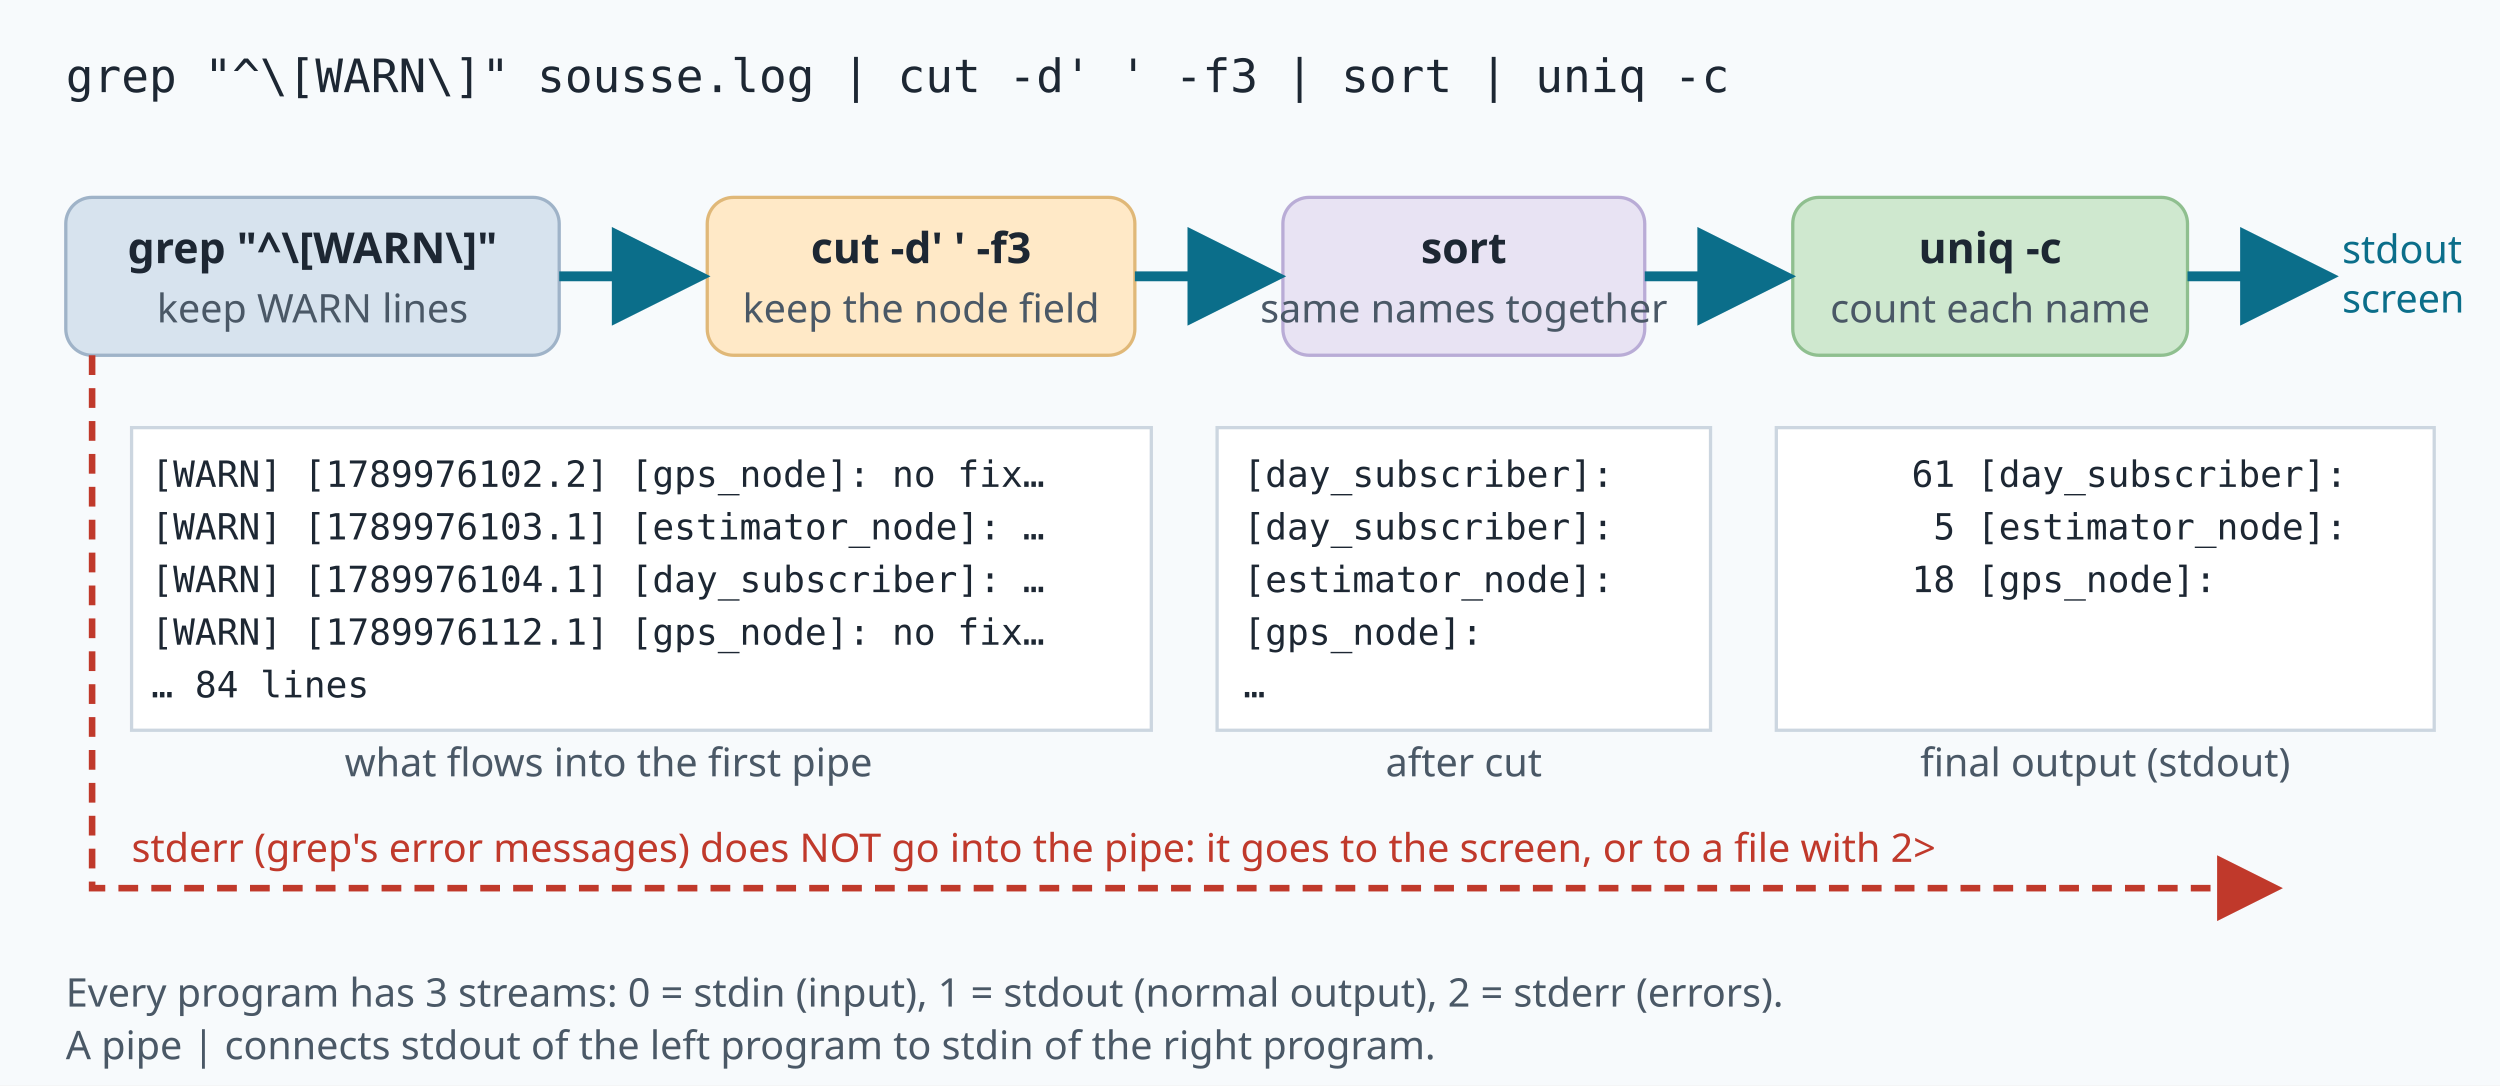
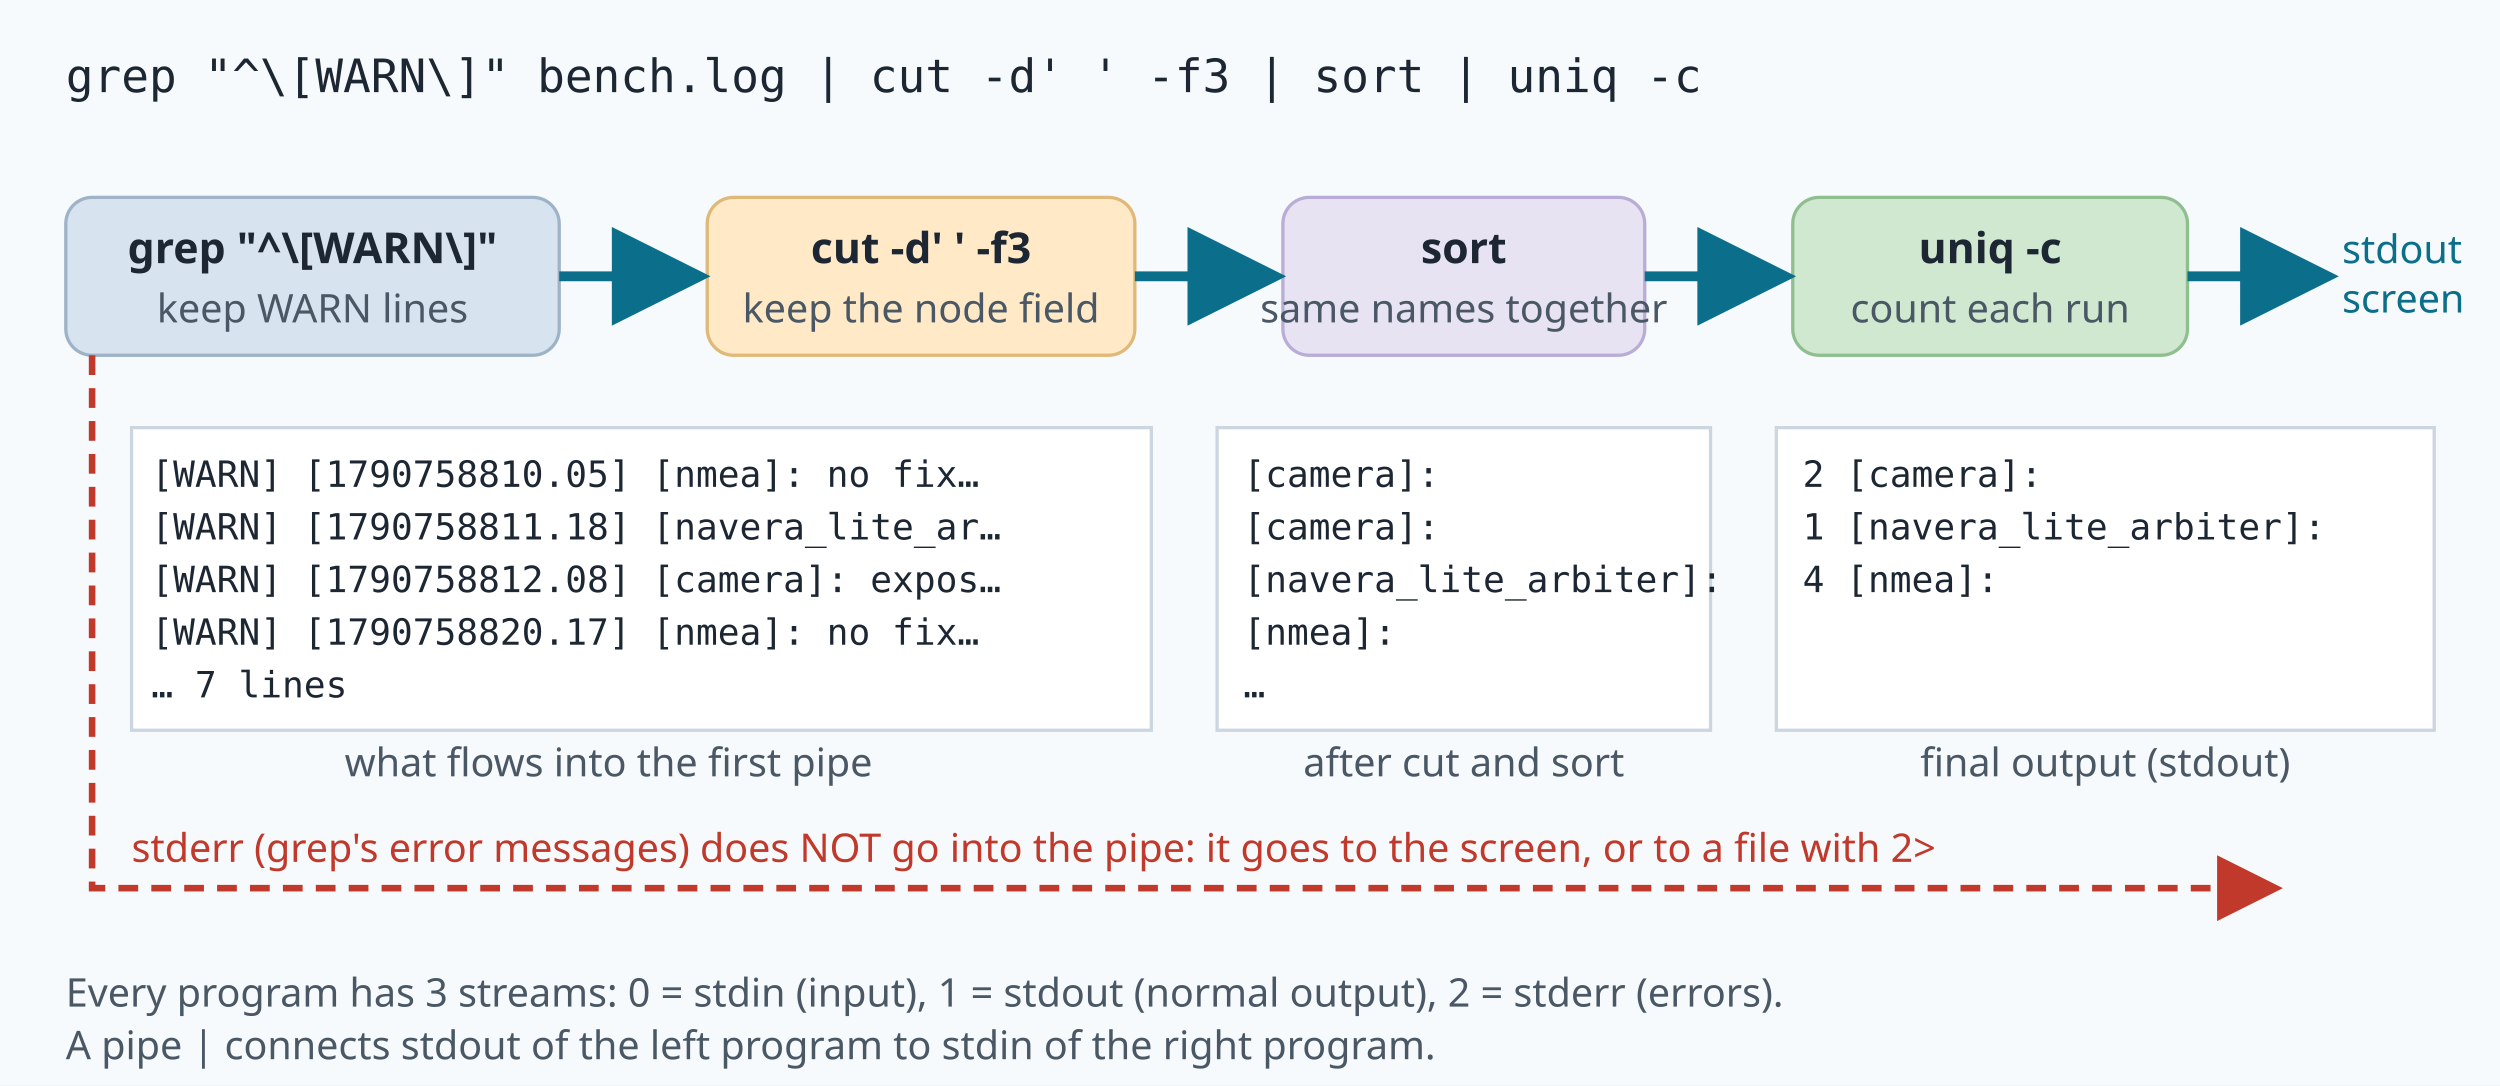
<svg xmlns="http://www.w3.org/2000/svg" viewBox="0 0 760 330" font-family="sans-serif" font-size="13">
  <rect width="760" height="330" fill="#f7fafc" />
-   <text x="20" y="28" font-family="monospace" font-size="14" fill="#1d2733">grep "^\[WARN\]" sousse.log | cut -d' ' -f3 | sort | uniq -c</text>
+   <text x="20" y="28" font-family="monospace" font-size="14" fill="#1d2733">grep "^\[WARN\]" bench.log | cut -d' ' -f3 | sort | uniq -c</text>
  <defs>
    <marker id="a" markerWidth="10" markerHeight="10" refX="8" refY="5" orient="auto">
      <path d="M0 0 L10 5 L0 10 Z" fill="#0b6e8a" />
    </marker>
    <marker id="r" markerWidth="10" markerHeight="10" refX="8" refY="5" orient="auto">
      <path d="M0 0 L10 5 L0 10 Z" fill="#c0392b" />
    </marker>
  </defs>
  <g font-weight="bold" text-anchor="middle" fill="#1d2733">
    <rect x="20" y="60" width="150" height="48" rx="8" fill="#d7e3ee" stroke="#9fb3c8" />
    <text x="95" y="80">grep "^\[WARN\]"</text>
    <rect x="215" y="60" width="130" height="48" rx="8" fill="#ffe9c7" stroke="#e0b878" />
    <text x="280" y="80">cut -d' ' -f3</text>
    <rect x="390" y="60" width="110" height="48" rx="8" fill="#e8e3f3" stroke="#b9acd6" />
    <text x="445" y="80">sort</text>
    <rect x="545" y="60" width="120" height="48" rx="8" fill="#cfe8cf" stroke="#8fbf8f" />
    <text x="605" y="80">uniq -c</text>
  </g>
  <g font-size="12" text-anchor="middle" fill="#4a5866">
    <text x="95" y="98">keep WARN lines</text>
    <text x="280" y="98">keep the node field</text>
    <text x="445" y="98">same names together</text>
-     <text x="605" y="98">count each name</text>
+     <text x="605" y="98">count each run</text>
  </g>
  <g stroke="#0b6e8a" stroke-width="3" marker-end="url(#a)">
    <line x1="170" y1="84" x2="210" y2="84" />
    <line x1="345" y1="84" x2="385" y2="84" />
    <line x1="500" y1="84" x2="540" y2="84" />
    <line x1="665" y1="84" x2="705" y2="84" />
  </g>
  <text x="712" y="80" font-size="12" fill="#0b6e8a">stdout</text>
  <text x="712" y="95" font-size="12" fill="#0b6e8a">screen</text>
-   <g font-family="monospace" font-size="11" fill="#1d2733" xml:space="preserve" style="white-space:pre">
+   <g font-family="monospace" font-size="11" fill="#1d2733">
    <rect x="40" y="130" width="310" height="92" fill="#fff" stroke="#ccd6e0" />
-     <text x="46" y="148">[WARN] [1789976102.2] [gps_node]: no fix…</text>
-     <text x="46" y="164">[WARN] [1789976103.1] [estimator_node]: …</text>
-     <text x="46" y="180">[WARN] [1789976104.1] [day_subscriber]: …</text>
-     <text x="46" y="196">[WARN] [1789976112.1] [gps_node]: no fix…</text>
-     <text x="46" y="212">… 84 lines</text>
+     <text x="46" y="148">[WARN] [1790758810.05] [nmea]: no fix…</text>
+     <text x="46" y="164">[WARN] [1790758811.18] [navera_lite_ar…</text>
+     <text x="46" y="180">[WARN] [1790758812.08] [camera]: expos…</text>
+     <text x="46" y="196">[WARN] [1790758820.17] [nmea]: no fix…</text>
+     <text x="46" y="212">… 7 lines</text>
    <rect x="370" y="130" width="150" height="92" fill="#fff" stroke="#ccd6e0" />
-     <text x="378" y="148">[day_subscriber]:</text>
-     <text x="378" y="164">[day_subscriber]:</text>
-     <text x="378" y="180">[estimator_node]:</text>
-     <text x="378" y="196">[gps_node]:</text>
+     <text x="378" y="148">[camera]:</text>
+     <text x="378" y="164">[camera]:</text>
+     <text x="378" y="180">[navera_lite_arbiter]:</text>
+     <text x="378" y="196">[nmea]:</text>
    <text x="378" y="212">…</text>
    <rect x="540" y="130" width="200" height="92" fill="#fff" stroke="#ccd6e0" />
-     <text x="548" y="148">     61 [day_subscriber]:</text>
-     <text x="548" y="164">      5 [estimator_node]:</text>
-     <text x="548" y="180">     18 [gps_node]:</text>
+     <text x="548" y="148">      2 [camera]:</text>
+     <text x="548" y="164">      1 [navera_lite_arbiter]:</text>
+     <text x="548" y="180">      4 [nmea]:</text>
  </g>
  <text x="185" y="236" font-size="12" text-anchor="middle" fill="#4a5866">what flows into the first pipe</text>
-   <text x="445" y="236" font-size="12" text-anchor="middle" fill="#4a5866">after cut</text>
+   <text x="445" y="236" font-size="12" text-anchor="middle" fill="#4a5866">after cut and sort</text>
  <text x="640" y="236" font-size="12" text-anchor="middle" fill="#4a5866">final output (stdout)</text>
  <path d="M28 108 V270 H690" fill="none" stroke="#c0392b" stroke-width="2" stroke-dasharray="6 4" marker-end="url(#r)" />
  <text x="40" y="262" font-size="12" fill="#c0392b">stderr (grep's error messages) does NOT go into the pipe: it goes to the screen, or to a file with 2&gt;</text>
  <text x="20" y="306" font-size="12" fill="#4a5866">Every program has 3 streams: 0 = stdin (input), 1 = stdout (normal output), 2 = stderr (errors).</text>
  <text x="20" y="322" font-size="12" fill="#4a5866">A pipe | connects stdout of the left program to stdin of the right program.</text>
</svg>
